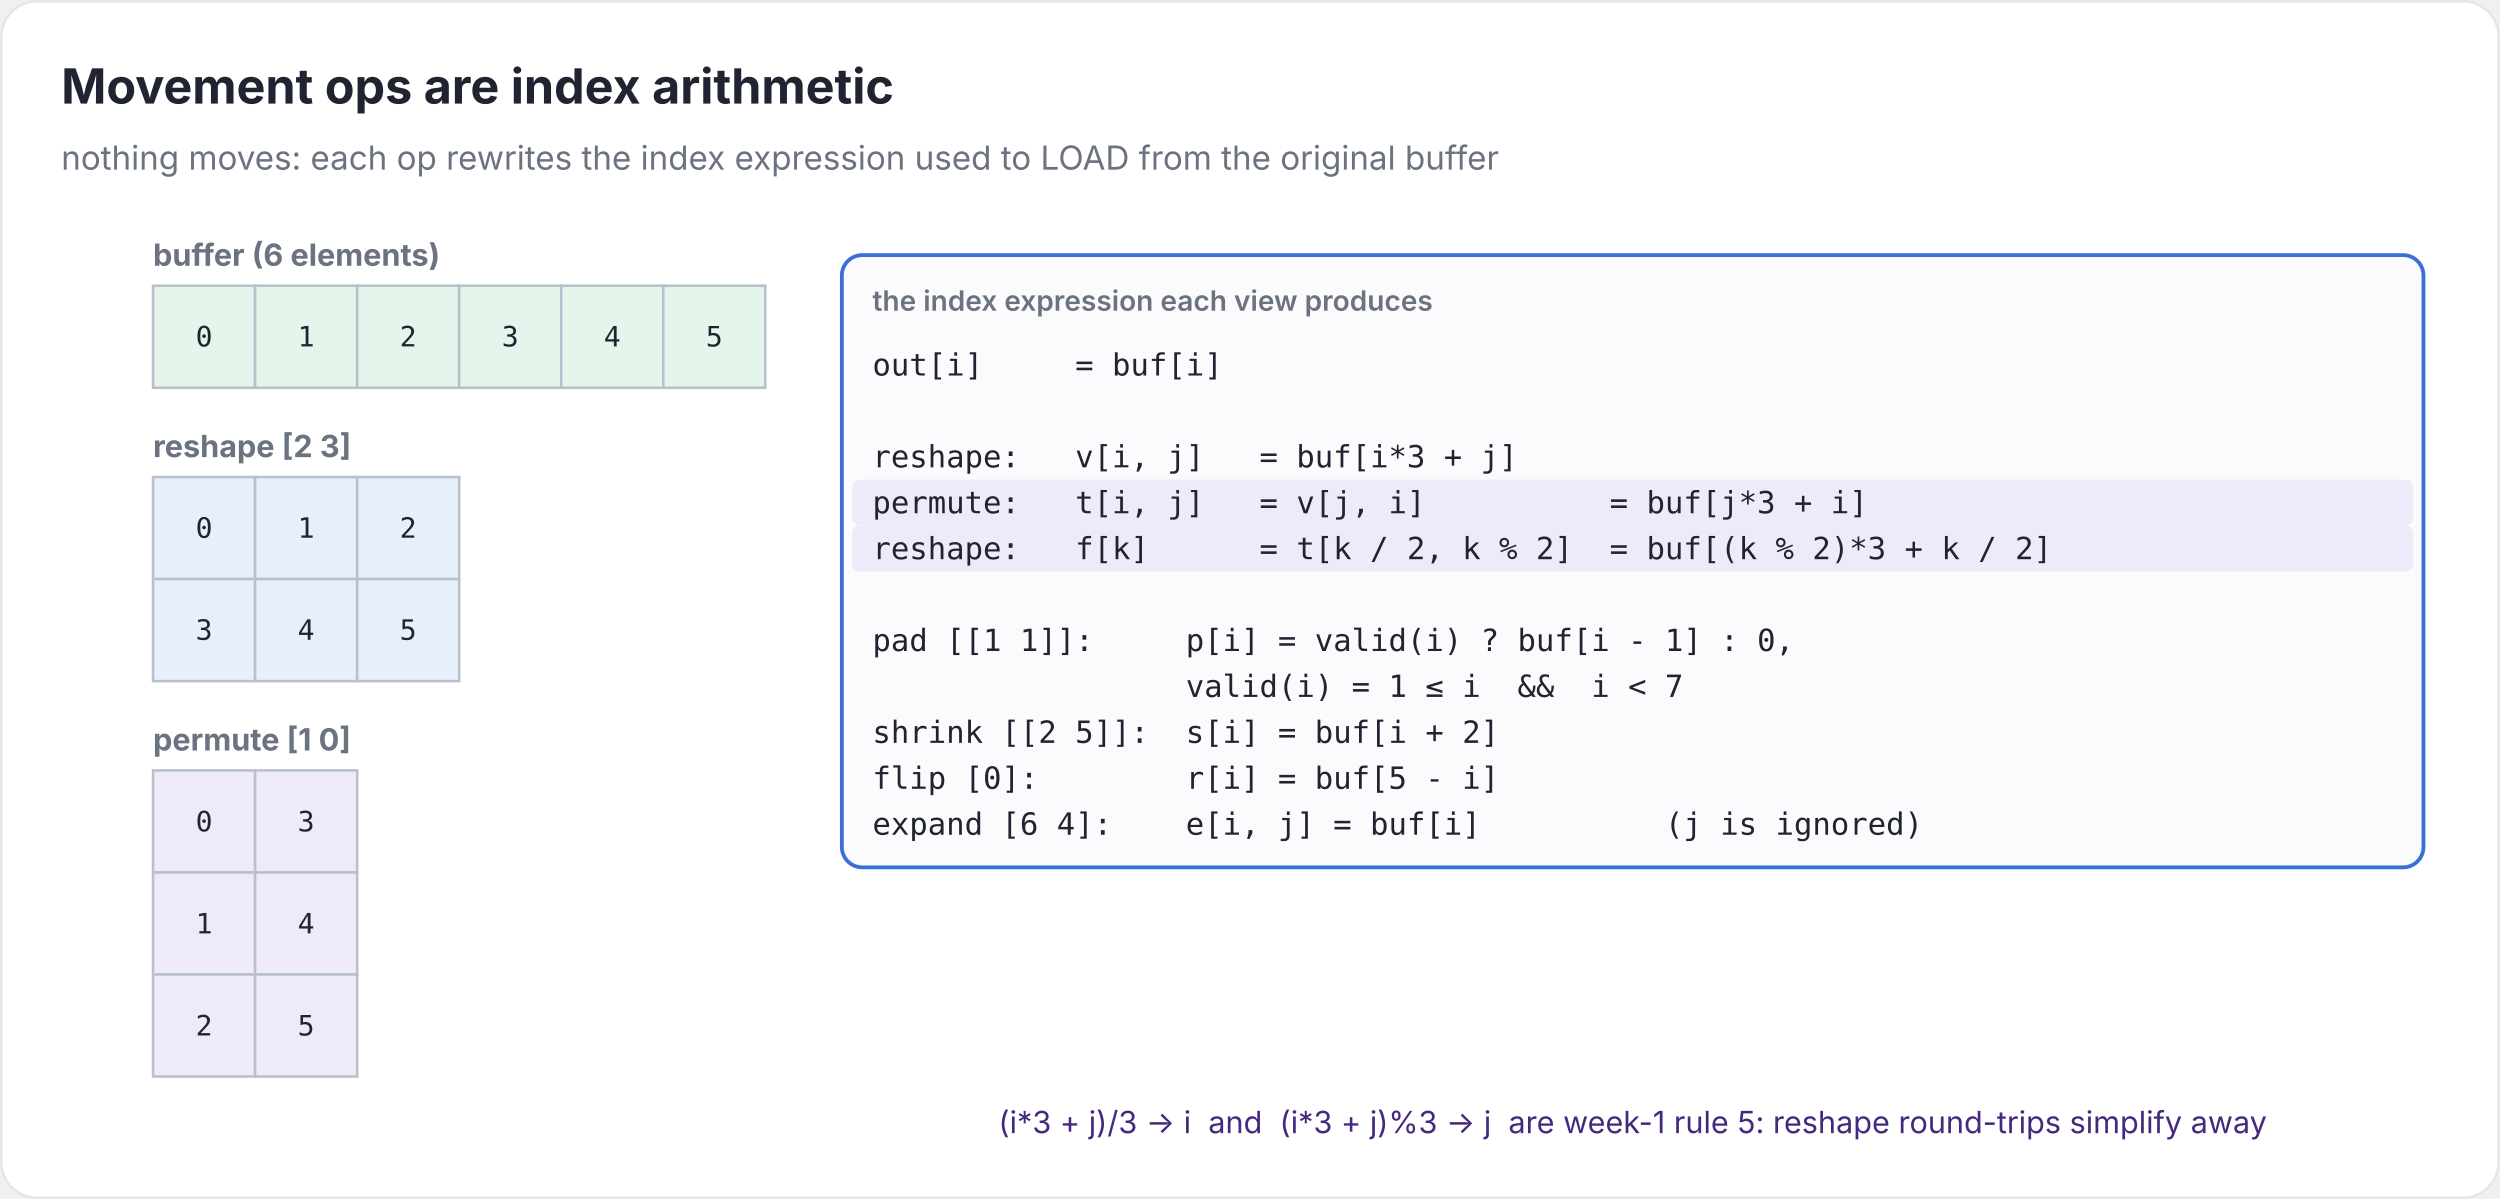
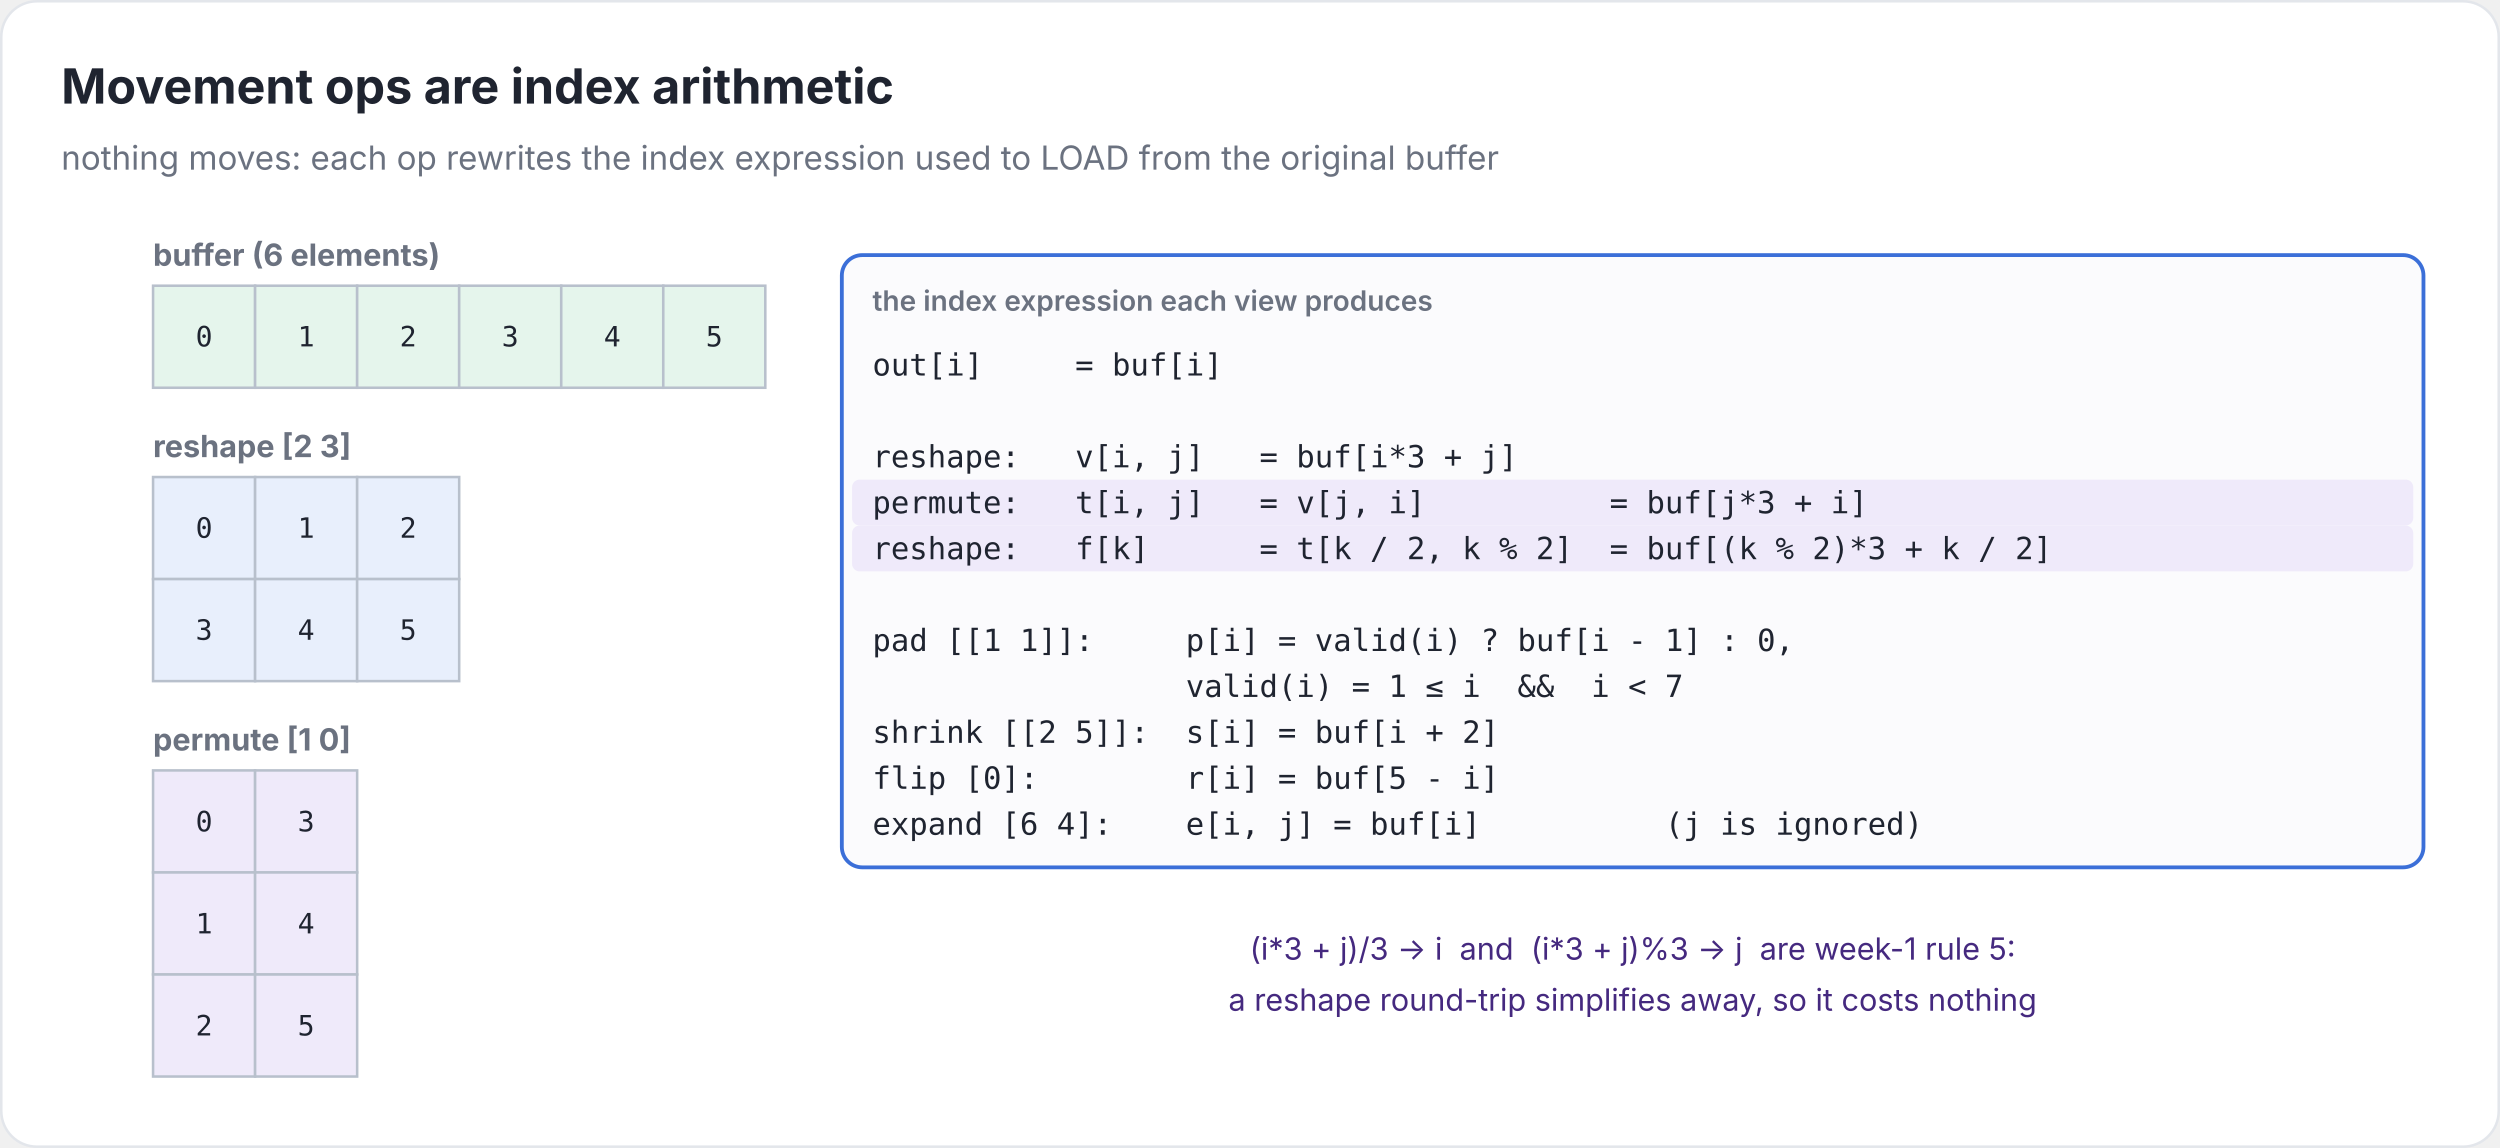
- <svg xmlns="http://www.w3.org/2000/svg" viewBox="0 0 980 470" width="980" height="470">
-   <rect x="0.5" y="0.5" width="979" height="469" rx="14" fill="#ffffff" stroke="#e3e6eb" />
+ <svg xmlns="http://www.w3.org/2000/svg" viewBox="0 0 980 450" width="980" height="450" role="img">
+   <rect x="0.5" y="0.5" width="979" height="449" rx="14" fill="#ffffff" stroke="#e3e6eb" />
  <text x="24.0" y="40.6" font-family="Inter, 'Helvetica Neue', Helvetica, Arial, sans-serif" font-size="19" xml:space="preserve" font-weight="700" fill="#1f2430" text-anchor="start">Movement ops are index arithmetic</text>
  <text x="24.0" y="66.5" font-family="Inter, 'Helvetica Neue', Helvetica, Arial, sans-serif" font-size="13" xml:space="preserve" font-weight="400" fill="#6b7280" text-anchor="start">nothing moves: each op rewrites the index expression used to LOAD from the original buffer</text>
  <text x="60.0" y="104.2" font-family="Inter, 'Helvetica Neue', Helvetica, Arial, sans-serif" font-size="12" xml:space="preserve" font-weight="700" fill="#6b7280" text-anchor="start">buffer (6 elements)</text>
  <rect x="60.0" y="112.0" width="40.0" height="40.0" rx="0" fill="#e5f5ec" stroke="#b8c0cc" stroke-width="1" opacity="1" />
  <text x="80.0" y="135.8" font-family="'JetBrains Mono', 'SF Mono', Menlo, Consolas, monospace" font-size="11" xml:space="preserve" font-weight="400" fill="#1f2430" text-anchor="middle">0</text>
  <rect x="100.0" y="112.0" width="40.0" height="40.0" rx="0" fill="#e5f5ec" stroke="#b8c0cc" stroke-width="1" opacity="1" />
  <text x="120.0" y="135.8" font-family="'JetBrains Mono', 'SF Mono', Menlo, Consolas, monospace" font-size="11" xml:space="preserve" font-weight="400" fill="#1f2430" text-anchor="middle">1</text>
  <rect x="140.0" y="112.0" width="40.0" height="40.0" rx="0" fill="#e5f5ec" stroke="#b8c0cc" stroke-width="1" opacity="1" />
  <text x="160.0" y="135.8" font-family="'JetBrains Mono', 'SF Mono', Menlo, Consolas, monospace" font-size="11" xml:space="preserve" font-weight="400" fill="#1f2430" text-anchor="middle">2</text>
  <rect x="180.0" y="112.0" width="40.0" height="40.0" rx="0" fill="#e5f5ec" stroke="#b8c0cc" stroke-width="1" opacity="1" />
  <text x="200.0" y="135.8" font-family="'JetBrains Mono', 'SF Mono', Menlo, Consolas, monospace" font-size="11" xml:space="preserve" font-weight="400" fill="#1f2430" text-anchor="middle">3</text>
  <rect x="220.0" y="112.0" width="40.0" height="40.0" rx="0" fill="#e5f5ec" stroke="#b8c0cc" stroke-width="1" opacity="1" />
  <text x="240.0" y="135.8" font-family="'JetBrains Mono', 'SF Mono', Menlo, Consolas, monospace" font-size="11" xml:space="preserve" font-weight="400" fill="#1f2430" text-anchor="middle">4</text>
  <rect x="260.0" y="112.0" width="40.0" height="40.0" rx="0" fill="#e5f5ec" stroke="#b8c0cc" stroke-width="1" opacity="1" />
  <text x="280.0" y="135.8" font-family="'JetBrains Mono', 'SF Mono', Menlo, Consolas, monospace" font-size="11" xml:space="preserve" font-weight="400" fill="#1f2430" text-anchor="middle">5</text>
  <text x="60.0" y="179.2" font-family="Inter, 'Helvetica Neue', Helvetica, Arial, sans-serif" font-size="12" xml:space="preserve" font-weight="700" fill="#6b7280" text-anchor="start">reshape [2 3]</text>
  <rect x="60.0" y="187.0" width="40.0" height="40.0" rx="0" fill="#e8effc" stroke="#b8c0cc" stroke-width="1" opacity="1" />
  <text x="80.0" y="210.8" font-family="'JetBrains Mono', 'SF Mono', Menlo, Consolas, monospace" font-size="11" xml:space="preserve" font-weight="400" fill="#1f2430" text-anchor="middle">0</text>
  <rect x="100.0" y="187.0" width="40.0" height="40.0" rx="0" fill="#e8effc" stroke="#b8c0cc" stroke-width="1" opacity="1" />
  <text x="120.0" y="210.8" font-family="'JetBrains Mono', 'SF Mono', Menlo, Consolas, monospace" font-size="11" xml:space="preserve" font-weight="400" fill="#1f2430" text-anchor="middle">1</text>
  <rect x="140.0" y="187.0" width="40.0" height="40.0" rx="0" fill="#e8effc" stroke="#b8c0cc" stroke-width="1" opacity="1" />
  <text x="160.0" y="210.8" font-family="'JetBrains Mono', 'SF Mono', Menlo, Consolas, monospace" font-size="11" xml:space="preserve" font-weight="400" fill="#1f2430" text-anchor="middle">2</text>
  <rect x="60.0" y="227.0" width="40.0" height="40.0" rx="0" fill="#e8effc" stroke="#b8c0cc" stroke-width="1" opacity="1" />
  <text x="80.0" y="250.8" font-family="'JetBrains Mono', 'SF Mono', Menlo, Consolas, monospace" font-size="11" xml:space="preserve" font-weight="400" fill="#1f2430" text-anchor="middle">3</text>
  <rect x="100.0" y="227.0" width="40.0" height="40.0" rx="0" fill="#e8effc" stroke="#b8c0cc" stroke-width="1" opacity="1" />
  <text x="120.0" y="250.8" font-family="'JetBrains Mono', 'SF Mono', Menlo, Consolas, monospace" font-size="11" xml:space="preserve" font-weight="400" fill="#1f2430" text-anchor="middle">4</text>
  <rect x="140.0" y="227.0" width="40.0" height="40.0" rx="0" fill="#e8effc" stroke="#b8c0cc" stroke-width="1" opacity="1" />
  <text x="160.0" y="250.8" font-family="'JetBrains Mono', 'SF Mono', Menlo, Consolas, monospace" font-size="11" xml:space="preserve" font-weight="400" fill="#1f2430" text-anchor="middle">5</text>
  <text x="60.0" y="294.2" font-family="Inter, 'Helvetica Neue', Helvetica, Arial, sans-serif" font-size="12" xml:space="preserve" font-weight="700" fill="#6b7280" text-anchor="start">permute [1 0]</text>
  <rect x="60.0" y="302.0" width="40.0" height="40.0" rx="0" fill="#efeafa" stroke="#b8c0cc" stroke-width="1" opacity="1" />
  <text x="80.0" y="325.9" font-family="'JetBrains Mono', 'SF Mono', Menlo, Consolas, monospace" font-size="11" xml:space="preserve" font-weight="400" fill="#1f2430" text-anchor="middle">0</text>
  <rect x="100.0" y="302.0" width="40.0" height="40.0" rx="0" fill="#efeafa" stroke="#b8c0cc" stroke-width="1" opacity="1" />
  <text x="120.0" y="325.9" font-family="'JetBrains Mono', 'SF Mono', Menlo, Consolas, monospace" font-size="11" xml:space="preserve" font-weight="400" fill="#1f2430" text-anchor="middle">3</text>
  <rect x="60.0" y="342.0" width="40.0" height="40.0" rx="0" fill="#efeafa" stroke="#b8c0cc" stroke-width="1" opacity="1" />
  <text x="80.0" y="365.9" font-family="'JetBrains Mono', 'SF Mono', Menlo, Consolas, monospace" font-size="11" xml:space="preserve" font-weight="400" fill="#1f2430" text-anchor="middle">1</text>
  <rect x="100.0" y="342.0" width="40.0" height="40.0" rx="0" fill="#efeafa" stroke="#b8c0cc" stroke-width="1" opacity="1" />
  <text x="120.0" y="365.9" font-family="'JetBrains Mono', 'SF Mono', Menlo, Consolas, monospace" font-size="11" xml:space="preserve" font-weight="400" fill="#1f2430" text-anchor="middle">4</text>
  <rect x="60.0" y="382.0" width="40.0" height="40.0" rx="0" fill="#efeafa" stroke="#b8c0cc" stroke-width="1" opacity="1" />
  <text x="80.0" y="405.9" font-family="'JetBrains Mono', 'SF Mono', Menlo, Consolas, monospace" font-size="11" xml:space="preserve" font-weight="400" fill="#1f2430" text-anchor="middle">2</text>
  <rect x="100.0" y="382.0" width="40.0" height="40.0" rx="0" fill="#efeafa" stroke="#b8c0cc" stroke-width="1" opacity="1" />
  <text x="120.0" y="405.9" font-family="'JetBrains Mono', 'SF Mono', Menlo, Consolas, monospace" font-size="11" xml:space="preserve" font-weight="400" fill="#1f2430" text-anchor="middle">5</text>
  <rect x="330.0" y="100.0" width="620.0" height="240.0" rx="8" fill="#fbfbfd" stroke="#3b6fd8" stroke-width="1.5" opacity="1" />
  <text x="342.0" y="121.8" font-family="Inter, 'Helvetica Neue', Helvetica, Arial, sans-serif" font-size="11" xml:space="preserve" font-weight="600" fill="#6b7280" text-anchor="start">the index expression each view produces</text>
  <text x="342.0" y="147.2" font-family="'JetBrains Mono', 'SF Mono', Menlo, Consolas, monospace" font-size="12" xml:space="preserve" font-weight="400" fill="#1f2430" text-anchor="start">out[i]     = buf[i]</text>
  <text x="342.0" y="165.2" font-family="'JetBrains Mono', 'SF Mono', Menlo, Consolas, monospace" font-size="12" xml:space="preserve" font-weight="400" fill="#1f2430" text-anchor="start" />
  <text x="342.0" y="183.2" font-family="'JetBrains Mono', 'SF Mono', Menlo, Consolas, monospace" font-size="12" xml:space="preserve" font-weight="400" fill="#1f2430" text-anchor="start">reshape:   v[i, j]   = buf[i*3 + j]</text>
  <rect x="334.0" y="188.0" width="612.0" height="18.0" rx="3" fill="#efeafa" stroke="#efeafa" stroke-width="0" opacity="1" />
  <text x="342.0" y="201.2" font-family="'JetBrains Mono', 'SF Mono', Menlo, Consolas, monospace" font-size="12" xml:space="preserve" font-weight="400" fill="#1f2430" text-anchor="start">permute:   t[i, j]   = v[j, i]          = buf[j*3 + i]</text>
  <rect x="334.0" y="206.0" width="612.0" height="18.0" rx="3" fill="#efeafa" stroke="#efeafa" stroke-width="0" opacity="1" />
  <text x="342.0" y="219.2" font-family="'JetBrains Mono', 'SF Mono', Menlo, Consolas, monospace" font-size="12" xml:space="preserve" font-weight="400" fill="#1f2430" text-anchor="start">reshape:   f[k]      = t[k / 2, k % 2]  = buf[(k % 2)*3 + k / 2]</text>
  <text x="342.0" y="237.2" font-family="'JetBrains Mono', 'SF Mono', Menlo, Consolas, monospace" font-size="12" xml:space="preserve" font-weight="400" fill="#1f2430" text-anchor="start" />
  <text x="342.0" y="255.2" font-family="'JetBrains Mono', 'SF Mono', Menlo, Consolas, monospace" font-size="12" xml:space="preserve" font-weight="400" fill="#1f2430" text-anchor="start">pad [[1 1]]:     p[i] = valid(i) ? buf[i - 1] : 0,</text>
  <text x="342.0" y="273.2" font-family="'JetBrains Mono', 'SF Mono', Menlo, Consolas, monospace" font-size="12" xml:space="preserve" font-weight="400" fill="#1f2430" text-anchor="start">                 valid(i) = 1 ≤ i  &amp;&amp;  i &lt; 7</text>
  <text x="342.0" y="291.2" font-family="'JetBrains Mono', 'SF Mono', Menlo, Consolas, monospace" font-size="12" xml:space="preserve" font-weight="400" fill="#1f2430" text-anchor="start">shrink [[2 5]]:  s[i] = buf[i + 2]</text>
  <text x="342.0" y="309.2" font-family="'JetBrains Mono', 'SF Mono', Menlo, Consolas, monospace" font-size="12" xml:space="preserve" font-weight="400" fill="#1f2430" text-anchor="start">flip [0]:        r[i] = buf[5 - i]</text>
  <text x="342.0" y="327.2" font-family="'JetBrains Mono', 'SF Mono', Menlo, Consolas, monospace" font-size="12" xml:space="preserve" font-weight="400" fill="#1f2430" text-anchor="start">expand [6 4]:    e[i, j] = buf[i]          (j is ignored)</text>
-   <text x="640.0" y="444.2" font-family="Inter, 'Helvetica Neue', Helvetica, Arial, sans-serif" font-size="12" xml:space="preserve" font-weight="400" fill="#45297f" text-anchor="middle">(i*3 + j)/3 → i  and  (i*3 + j)%3 → j  are week-1 rule 5: reshape round-trips simplify away</text>
+   <text x="640.0" y="376.2" font-family="Inter, 'Helvetica Neue', Helvetica, Arial, sans-serif" font-size="12" xml:space="preserve" font-weight="400" fill="#45297f" text-anchor="middle">(i*3 + j)/3 → i  and  (i*3 + j)%3 → j  are week-1 rule 5:</text>
+   <text x="640.0" y="396.2" font-family="Inter, 'Helvetica Neue', Helvetica, Arial, sans-serif" font-size="12" xml:space="preserve" font-weight="400" fill="#45297f" text-anchor="middle">a reshape round-trip simplifies away, so it costs nothing</text>
</svg>
